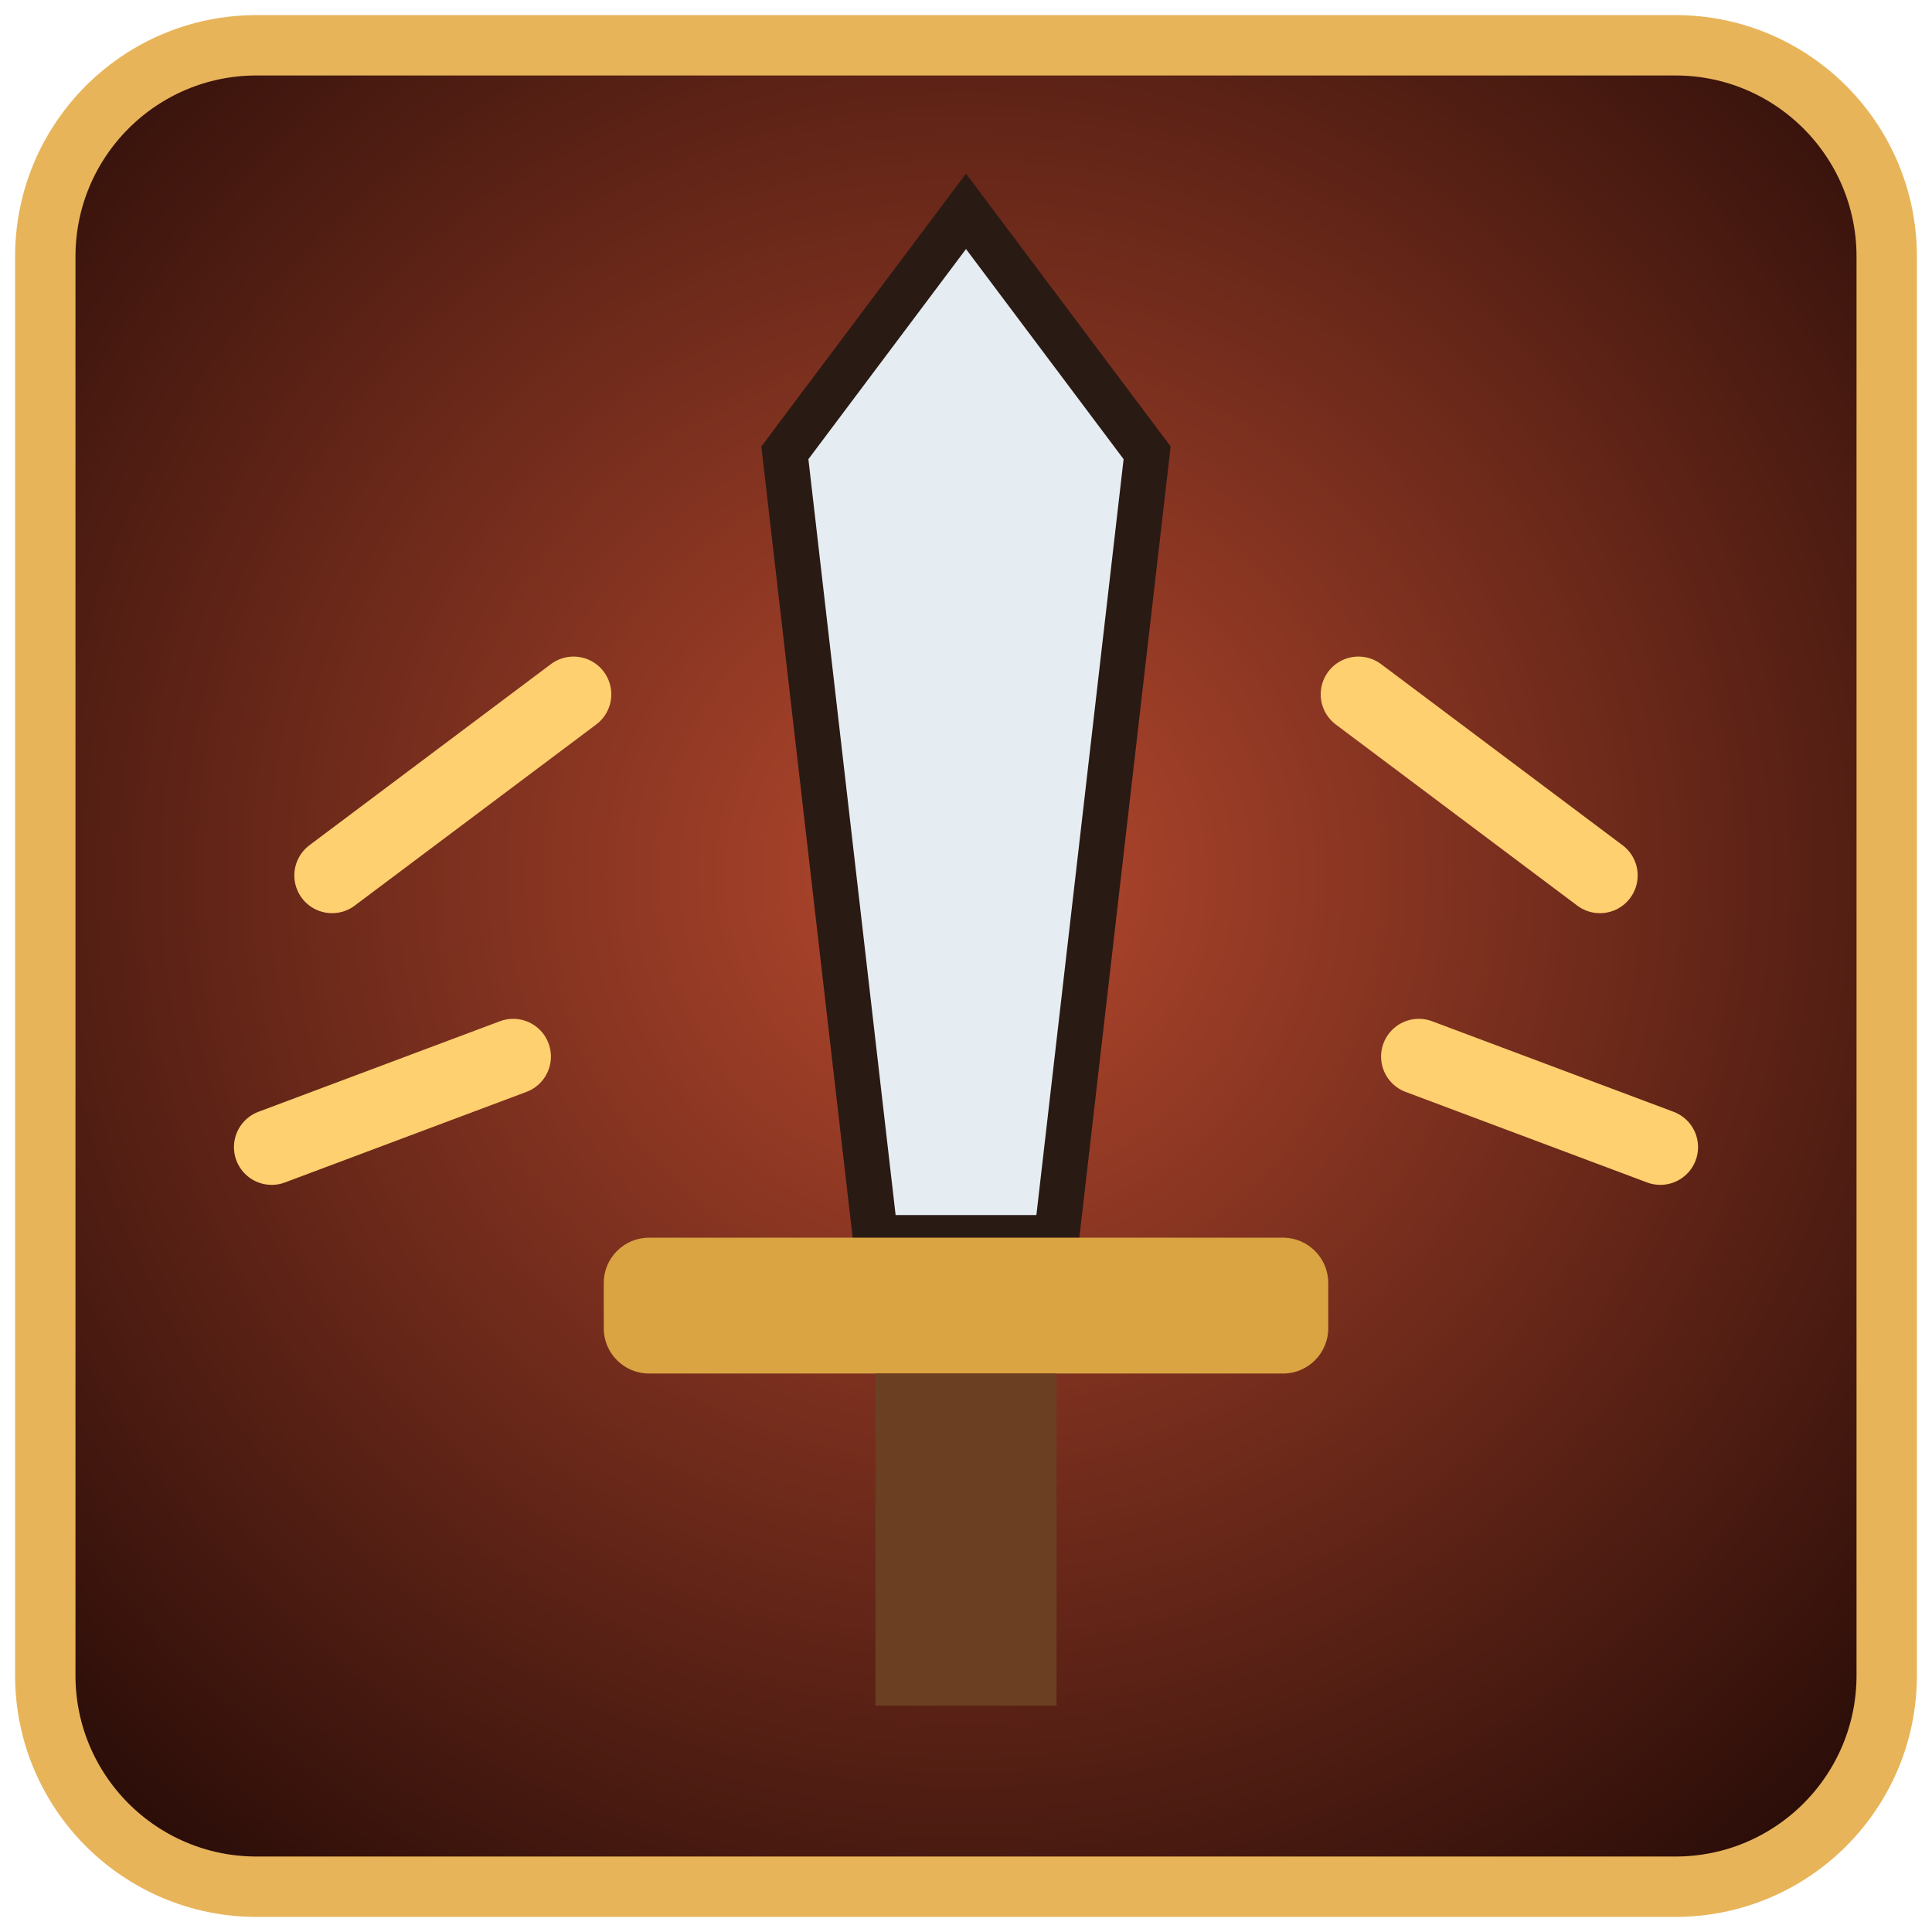
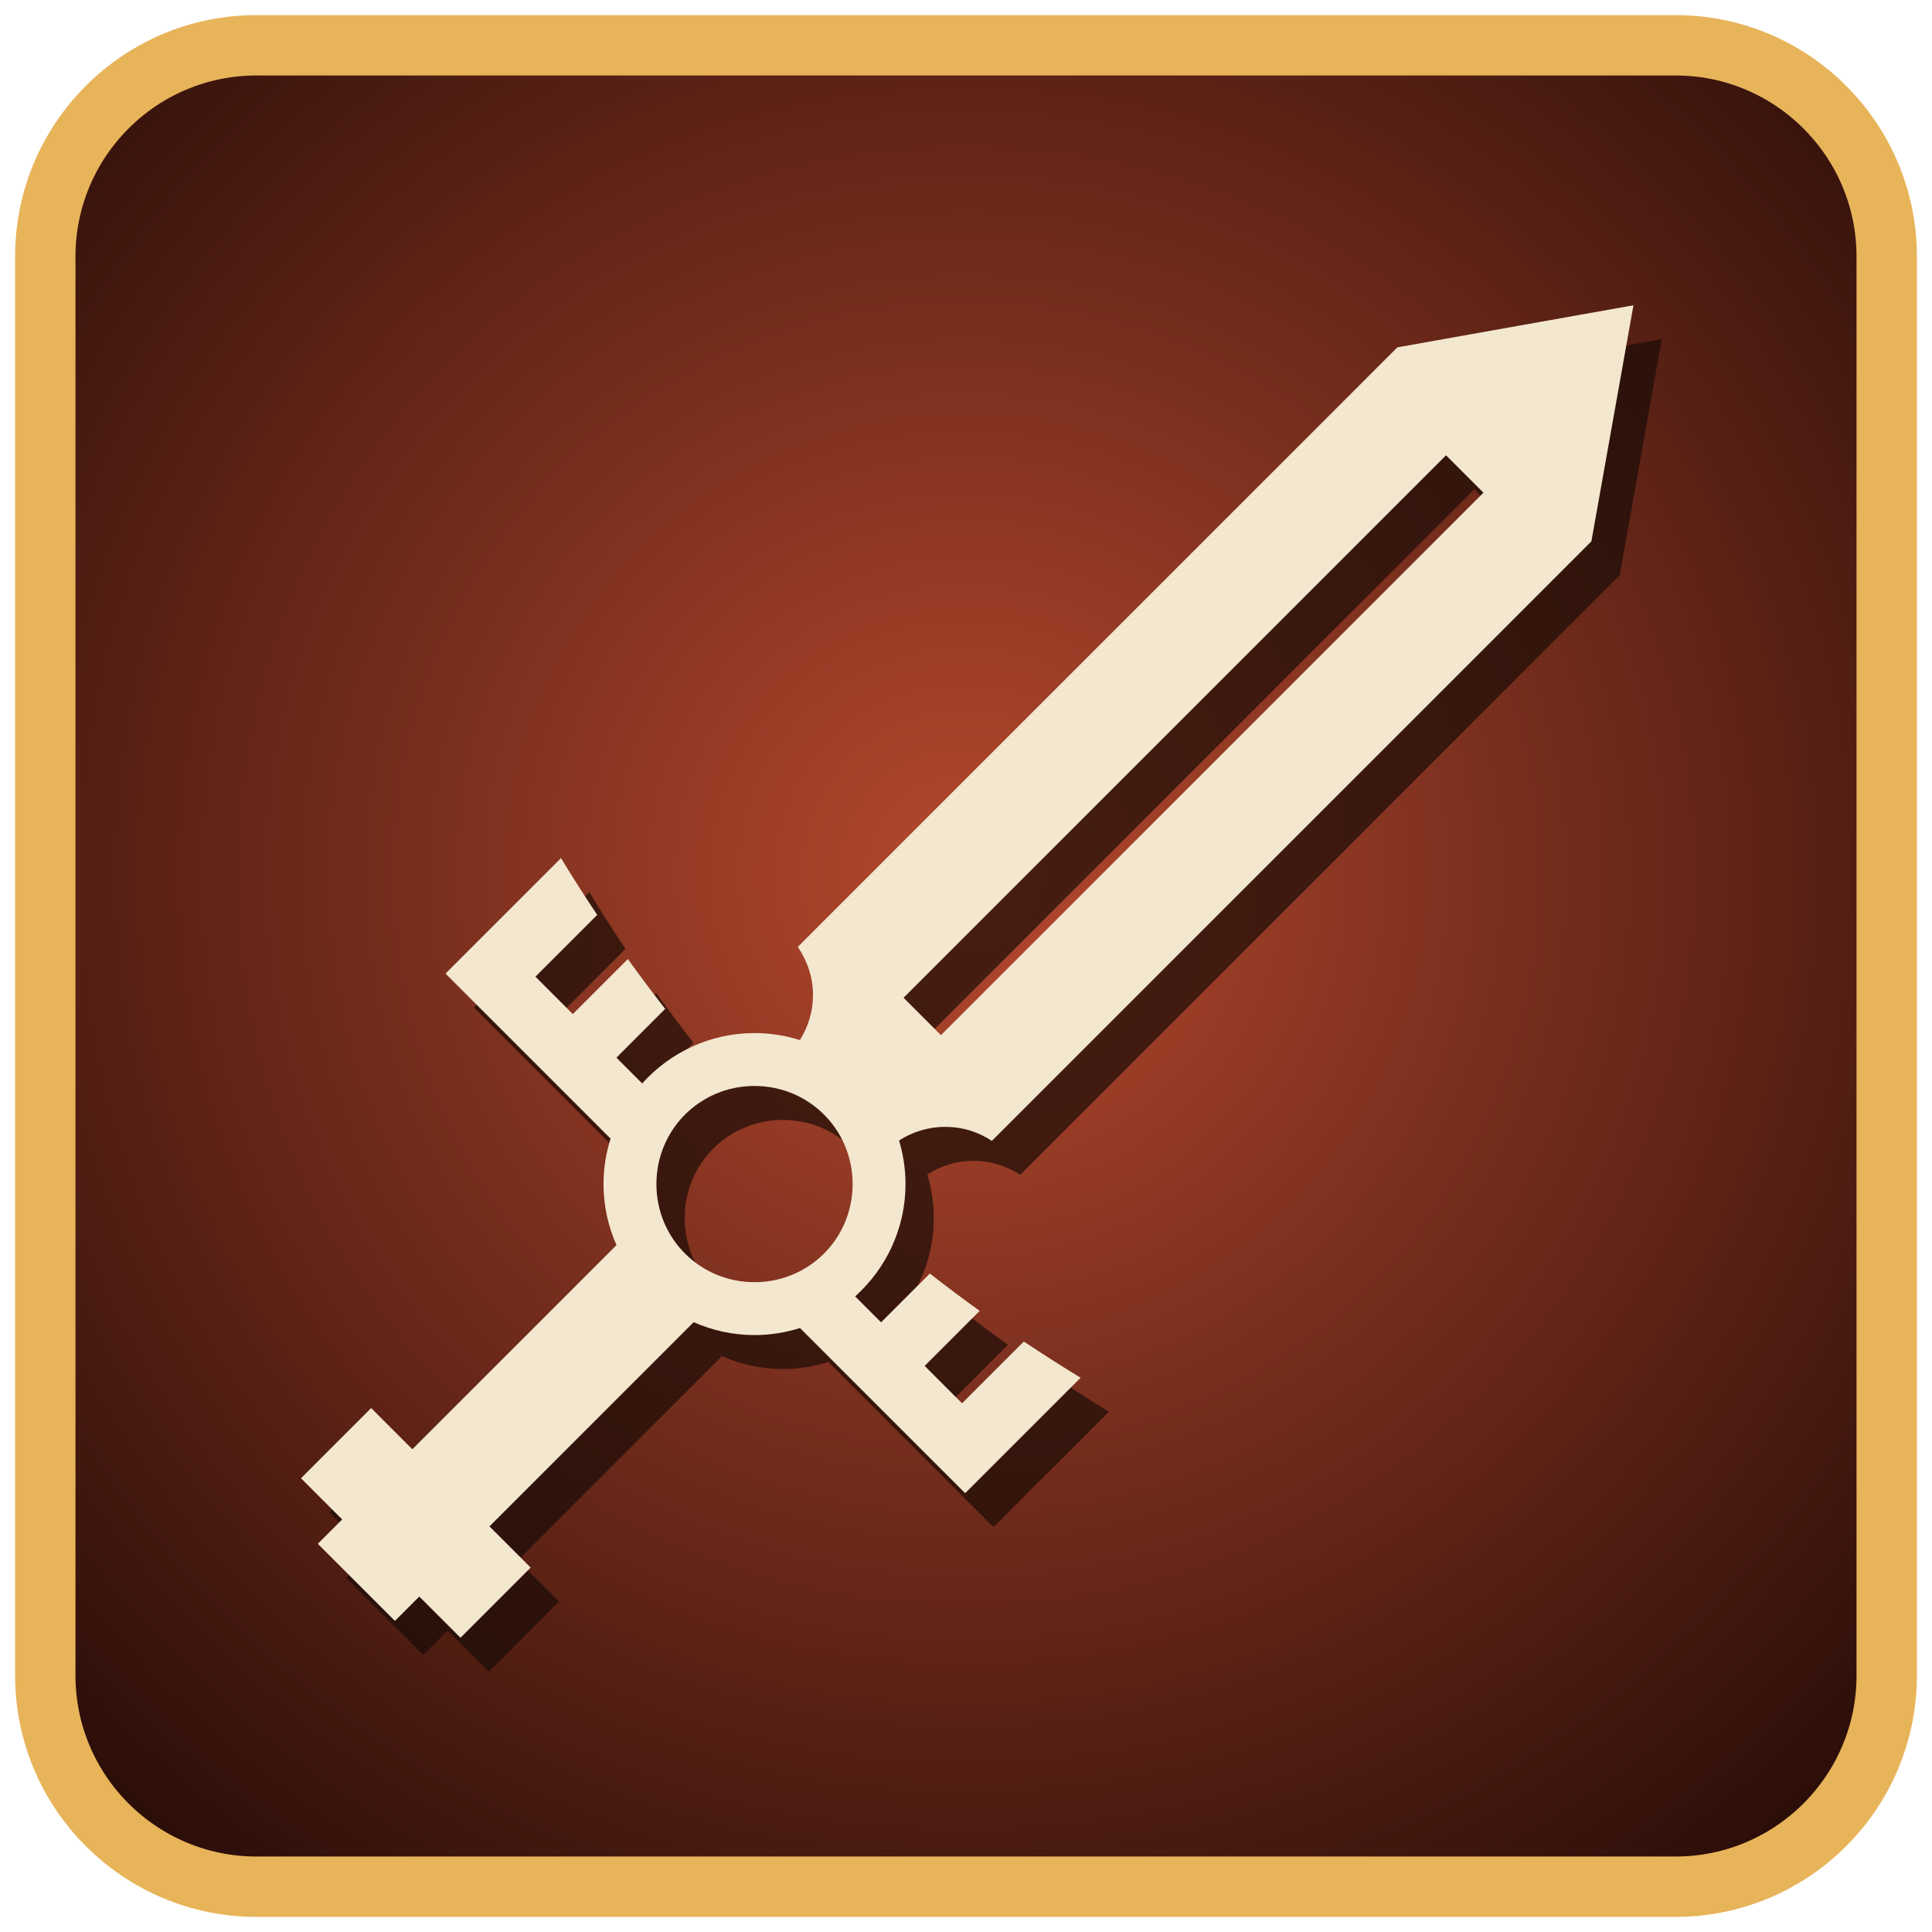
<svg xmlns="http://www.w3.org/2000/svg" width="128" height="128" viewBox="0 0 128 128">
  <defs>
    <radialGradient id="g" cx="50%" cy="45%" r="70%">
      <stop offset="0" stop-color="#b5482e" />
      <stop offset="1" stop-color="#2a0d08" />
    </radialGradient>
  </defs>
  <rect x="3" y="3" width="122" height="122" rx="14" fill="url(#g)" stroke="#e8b45a" stroke-width="4" />
-   <path d="M64 14 L76 30 L70 82 L58 82 L52 30 Z" fill="#e6edf2" stroke="#2a1a14" stroke-width="3" />
-   <rect x="40" y="82" width="48" height="9" rx="3" fill="#d9a441" />
-   <rect x="58" y="91" width="12" height="22" fill="#6b3f22" />
-   <path d="M22 58 L38 46 M106 58 L90 46 M18 76 L34 70 M110 76 L94 70" stroke="#ffd070" stroke-width="5" stroke-linecap="round" />
+   <g transform="translate(16 16) scale(0.1875)">
+     <path d="M491.844 22.533l-83.42 14.865L196.572 249.25c3.262 4.815 5.37 10.72 5.37 16.932 0 5.863-1.71 11.35-4.643 15.996-5.065-1.606-10.448-2.477-16.027-2.477-15.724 0-29.904 6.89-39.69 17.796l-9.112-9.113 17.237-17.237c-4.515-5.772-8.907-11.645-13.19-17.6l-19.443 19.44-13.215-13.215 21.828-21.827c-4.403-6.59-8.67-13.278-12.792-20.068l-40.802 40.803 58.314 58.314c-1.613 5.075-2.49 10.47-2.49 16.063 0 7.666 1.65 14.96 4.592 21.564l-72.14 72.14-14.56-14.56L21.013 437l14.558 14.56-8.607 8.608 27.246 27.246 8.606-8.61 14.56 14.56 24.798-24.8-14.557-14.556 72.158-72.16c6.586 2.922 13.858 4.562 21.498 4.562 5.593 0 10.988-.877 16.063-2.49l58.363 58.363L296.5 401.48c-6.797-4.127-13.486-8.395-20.068-12.793l-21.83 21.83L241.39 397.3l19.442-19.44c-5.962-4.29-11.835-8.683-17.603-13.194l-17.238 17.238-9.16-9.16c10.905-9.785 17.795-23.965 17.795-39.69 0-5.346-.806-10.51-2.285-15.39 4.703-3.04 10.288-4.817 16.265-4.816 6.21 0 11.776 1.77 16.52 4.955L476.98 105.95l14.864-83.417zm-66.227 53.012l13.215 13.215-191.684 191.68-13.214-13.213L425.617 75.545zM181.273 298.39c19.257 0 34.665 15.41 34.665 34.665 0 19.256-15.408 34.666-34.665 34.666-19.256 0-34.666-15.41-34.666-34.665s15.41-34.666 34.666-34.666z" fill="#1a0b06" transform="translate(10 12)" opacity="0.7" />
+     <path d="M491.844 22.533l-83.42 14.865L196.572 249.25c3.262 4.815 5.37 10.72 5.37 16.932 0 5.863-1.71 11.35-4.643 15.996-5.065-1.606-10.448-2.477-16.027-2.477-15.724 0-29.904 6.89-39.69 17.796l-9.112-9.113 17.237-17.237c-4.515-5.772-8.907-11.645-13.19-17.6l-19.443 19.44-13.215-13.215 21.828-21.827c-4.403-6.59-8.67-13.278-12.792-20.068l-40.802 40.803 58.314 58.314c-1.613 5.075-2.49 10.47-2.49 16.063 0 7.666 1.65 14.96 4.592 21.564l-72.14 72.14-14.56-14.56L21.013 437l14.558 14.56-8.607 8.608 27.246 27.246 8.606-8.61 14.56 14.56 24.798-24.8-14.557-14.556 72.158-72.16c6.586 2.922 13.858 4.562 21.498 4.562 5.593 0 10.988-.877 16.063-2.49l58.363 58.363L296.5 401.48c-6.797-4.127-13.486-8.395-20.068-12.793l-21.83 21.83L241.39 397.3l19.442-19.44c-5.962-4.29-11.835-8.683-17.603-13.194l-17.238 17.238-9.16-9.16c10.905-9.785 17.795-23.965 17.795-39.69 0-5.346-.806-10.51-2.285-15.39 4.703-3.04 10.288-4.817 16.265-4.816 6.21 0 11.776 1.77 16.52 4.955L476.98 105.95l14.864-83.417zm-66.227 53.012l13.215 13.215-191.684 191.68-13.214-13.213L425.617 75.545zM181.273 298.39c19.257 0 34.665 15.41 34.665 34.665 0 19.256-15.408 34.666-34.665 34.666-19.256 0-34.666-15.41-34.666-34.665s15.41-34.666 34.666-34.666z" fill="#f3e7cf" />
+   </g>
</svg>
